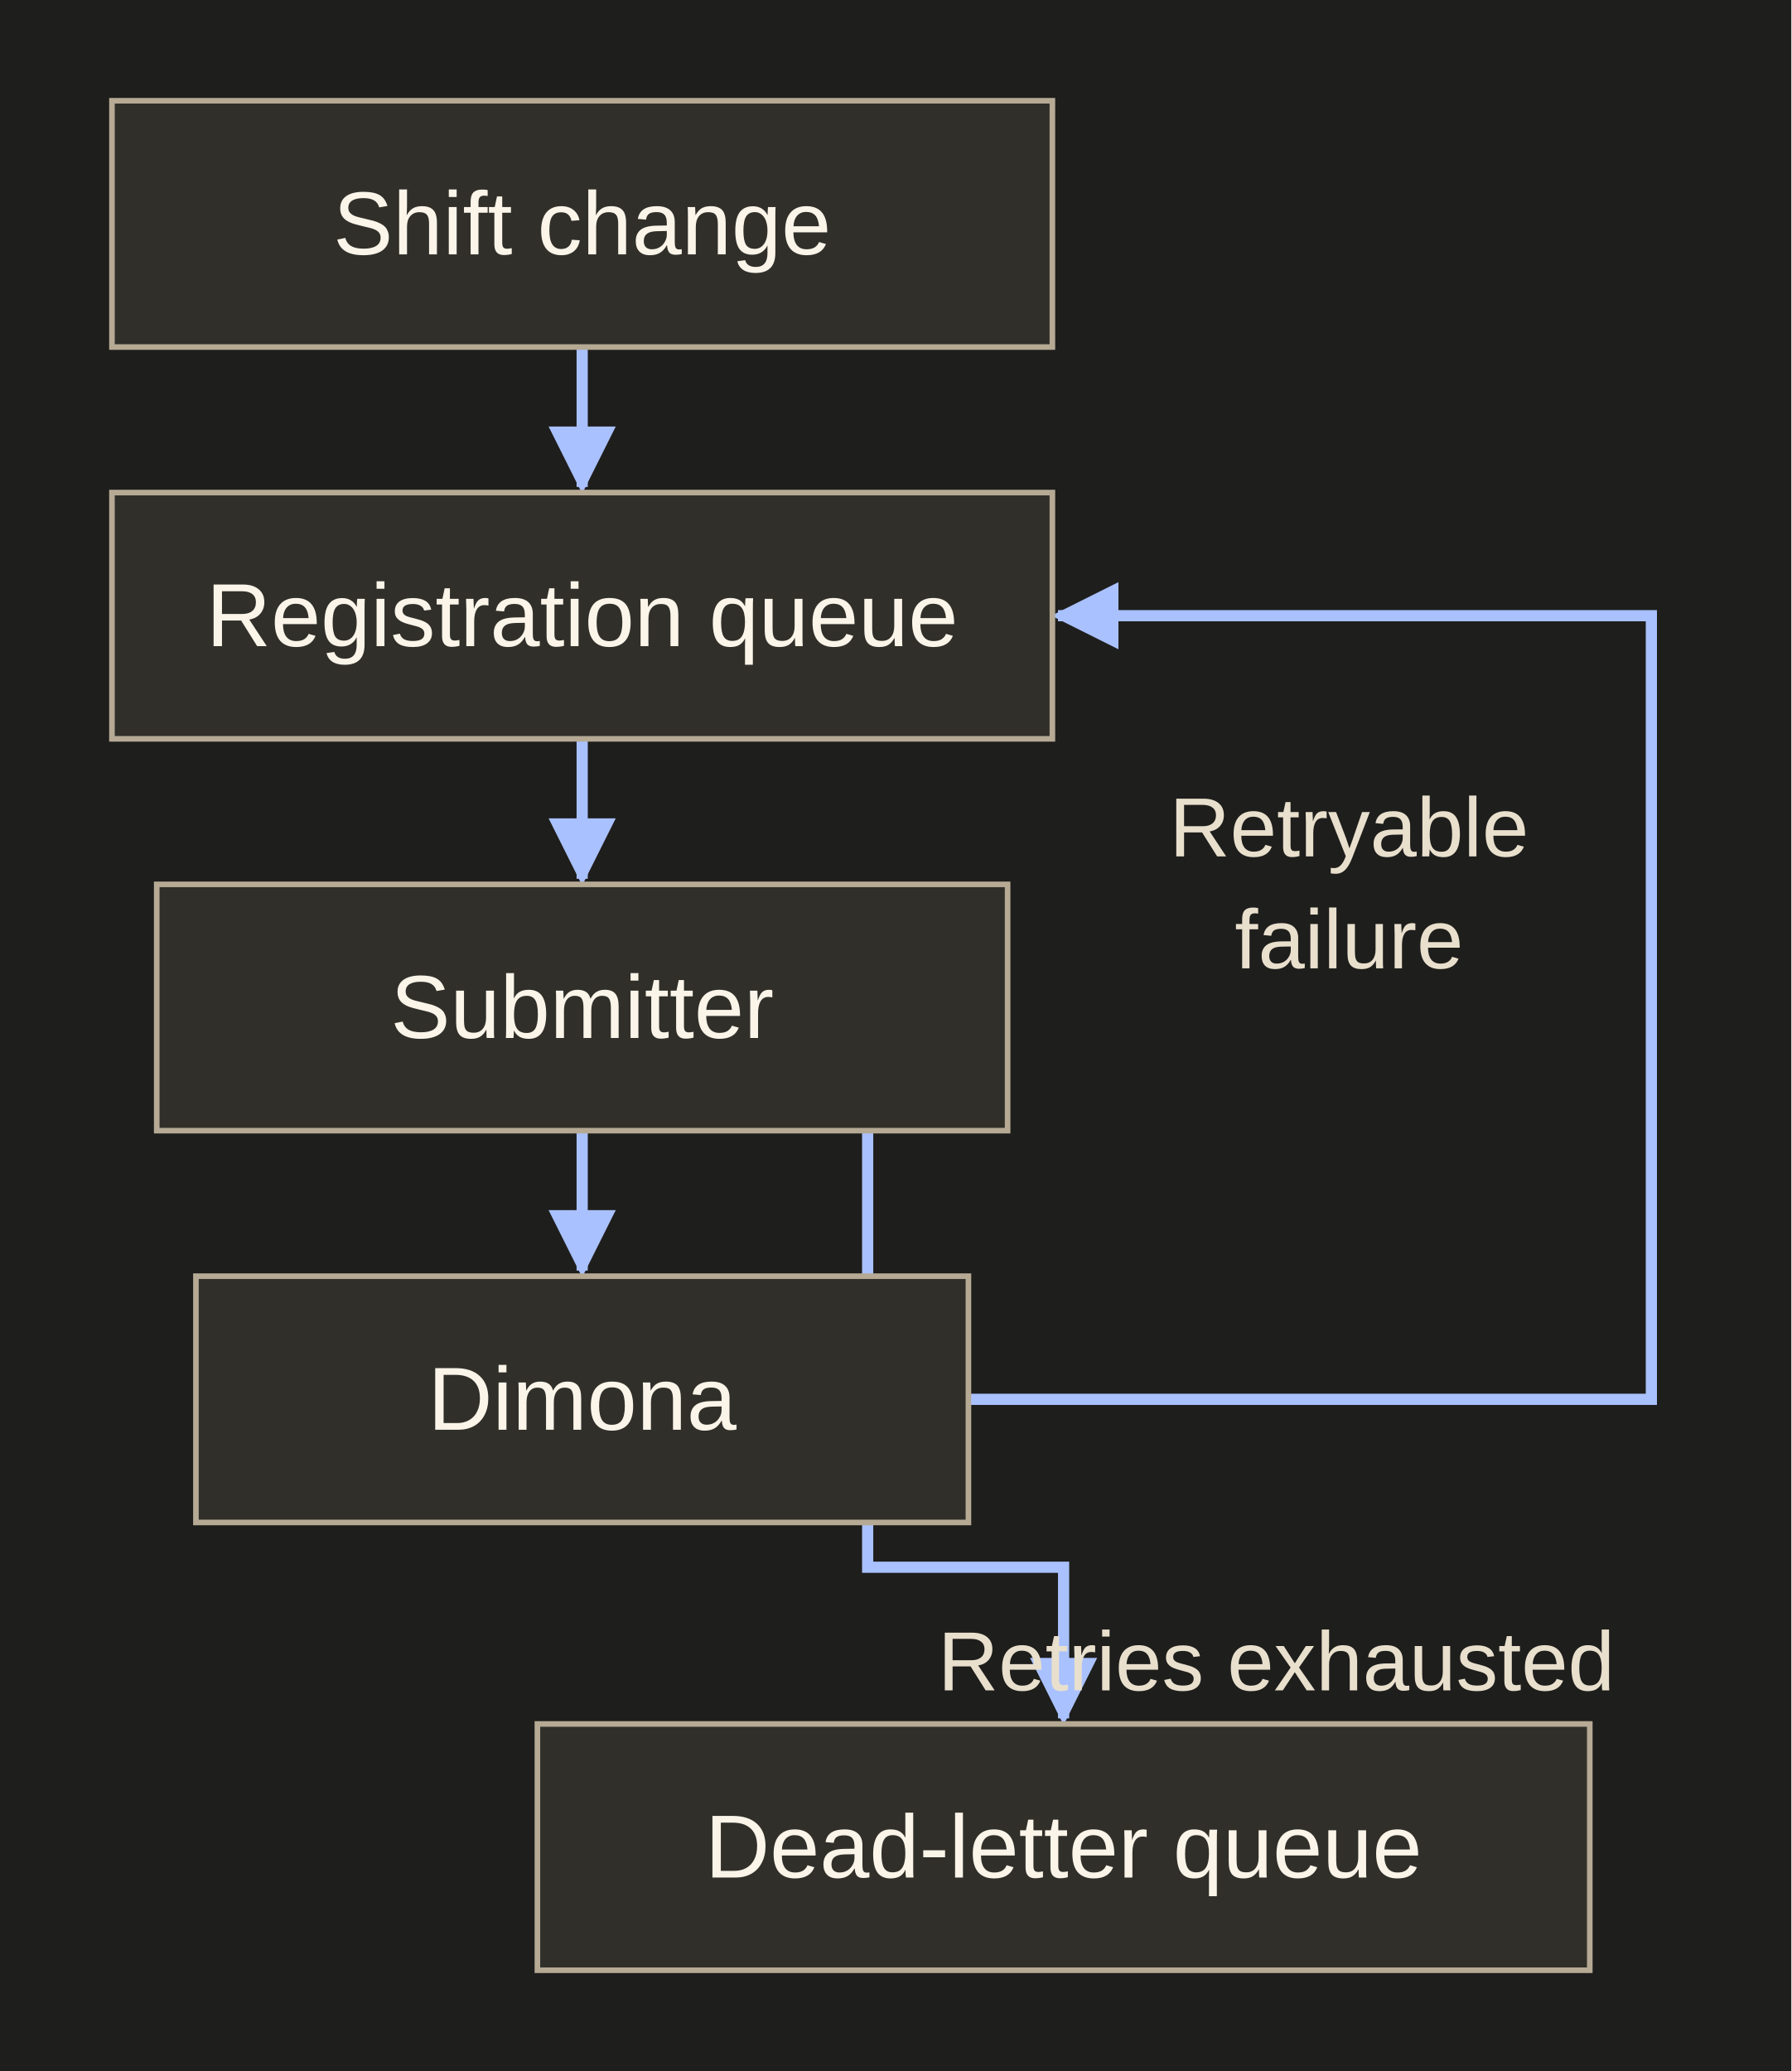
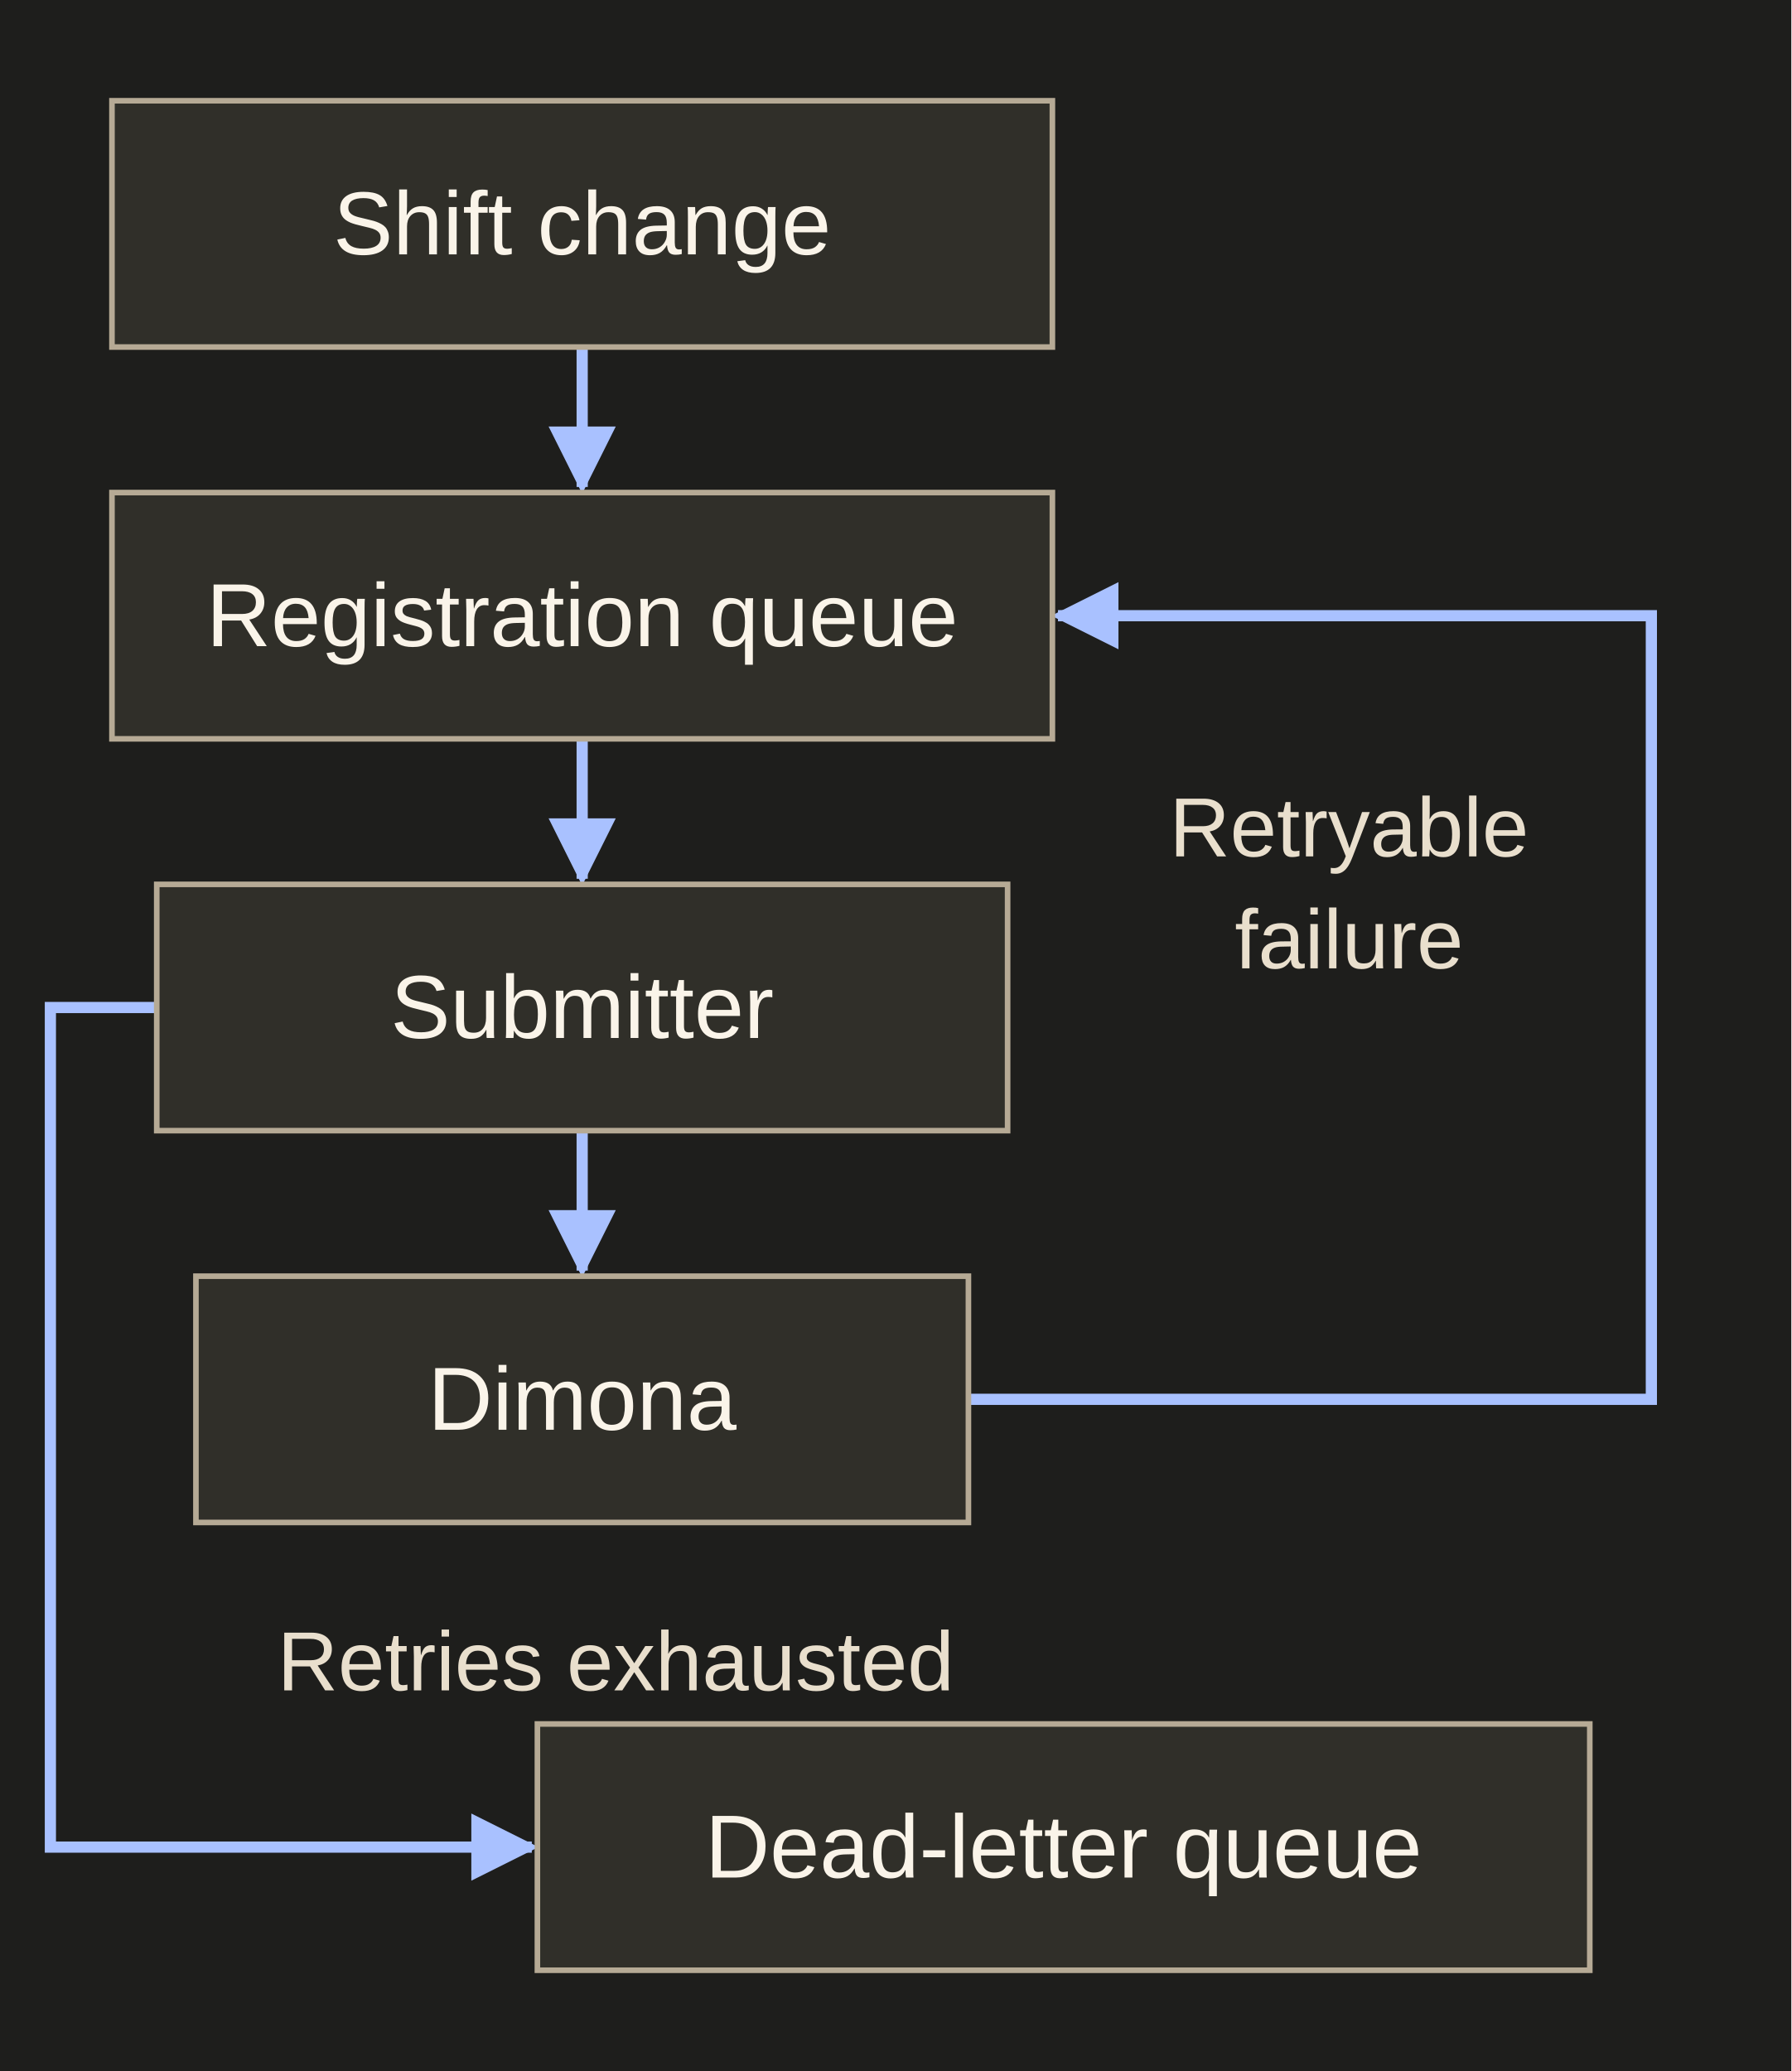
<svg xmlns="http://www.w3.org/2000/svg" width="320" height="370" viewBox="0 0 320 370">
  <defs>
    <marker id="arrow" viewBox="0 0 10 10" refX="9" refY="5" markerWidth="6" markerHeight="6" orient="auto">
      <path d="M0 0L10 5L0 10Z" fill="#a9c1ff" />
    </marker>
  </defs>
  <rect width="320" height="370" fill="#1e1e1c" />
  <path d="M104 62V87" fill="none" stroke="#a9c1ff" stroke-width="2" marker-end="url(#arrow)" />
  <path d="M104 132V157" fill="none" stroke="#a9c1ff" stroke-width="2" marker-end="url(#arrow)" />
  <path d="M104 202V227" fill="none" stroke="#a9c1ff" stroke-width="2" marker-end="url(#arrow)" />
  <path d="M173 250H295V110H189" fill="none" stroke="#a9c1ff" stroke-width="2" marker-end="url(#arrow)" />
-   <path d="M155 202V280H190V307" fill="none" stroke="#a9c1ff" stroke-width="2" marker-end="url(#arrow)" />
+   <path d="M28 180H9V330H95" fill="none" stroke="#a9c1ff" stroke-width="2" marker-end="url(#arrow)" />
  <rect x="20.0" y="18" width="168" height="44" fill="#302f29" stroke="#b6aa95" />
  <text x="104" y="40" dy=".34em" font-family="Arial,sans-serif" text-anchor="middle" font-size="16" fill="#faf4e9">Shift change</text>
  <rect x="20.0" y="88" width="168" height="44" fill="#302f29" stroke="#b6aa95" />
  <text x="104" y="110" dy=".34em" font-family="Arial,sans-serif" text-anchor="middle" font-size="16" fill="#faf4e9">Registration queue</text>
  <rect x="28.0" y="158" width="152" height="44" fill="#302f29" stroke="#b6aa95" />
  <text x="104" y="180" dy=".34em" font-family="Arial,sans-serif" text-anchor="middle" font-size="16" fill="#faf4e9">Submitter</text>
  <rect x="35.0" y="228" width="138" height="44" fill="#302f29" stroke="#b6aa95" />
  <text x="104" y="250" dy=".34em" font-family="Arial,sans-serif" text-anchor="middle" font-size="16" fill="#faf4e9">Dimona</text>
  <rect x="96.0" y="308" width="188" height="44" fill="#302f29" stroke="#b6aa95" />
  <text x="190" y="330" dy=".34em" font-family="Arial,sans-serif" text-anchor="middle" font-size="16" fill="#faf4e9">Dead-letter queue</text>
  <text x="241" y="153" font-family="Arial,sans-serif" text-anchor="middle" font-size="15" fill="#e9dfcd">Retryable</text>
  <text x="241" y="173" font-family="Arial,sans-serif" text-anchor="middle" font-size="15" fill="#e9dfcd">failure</text>
-   <text x="228" y="302" font-family="Arial,sans-serif" text-anchor="middle" font-size="15" fill="#e9dfcd">Retries exhausted</text>
+   <text x="110" y="302" font-family="Arial,sans-serif" text-anchor="middle" font-size="15" fill="#e9dfcd">Retries exhausted</text>
</svg>
